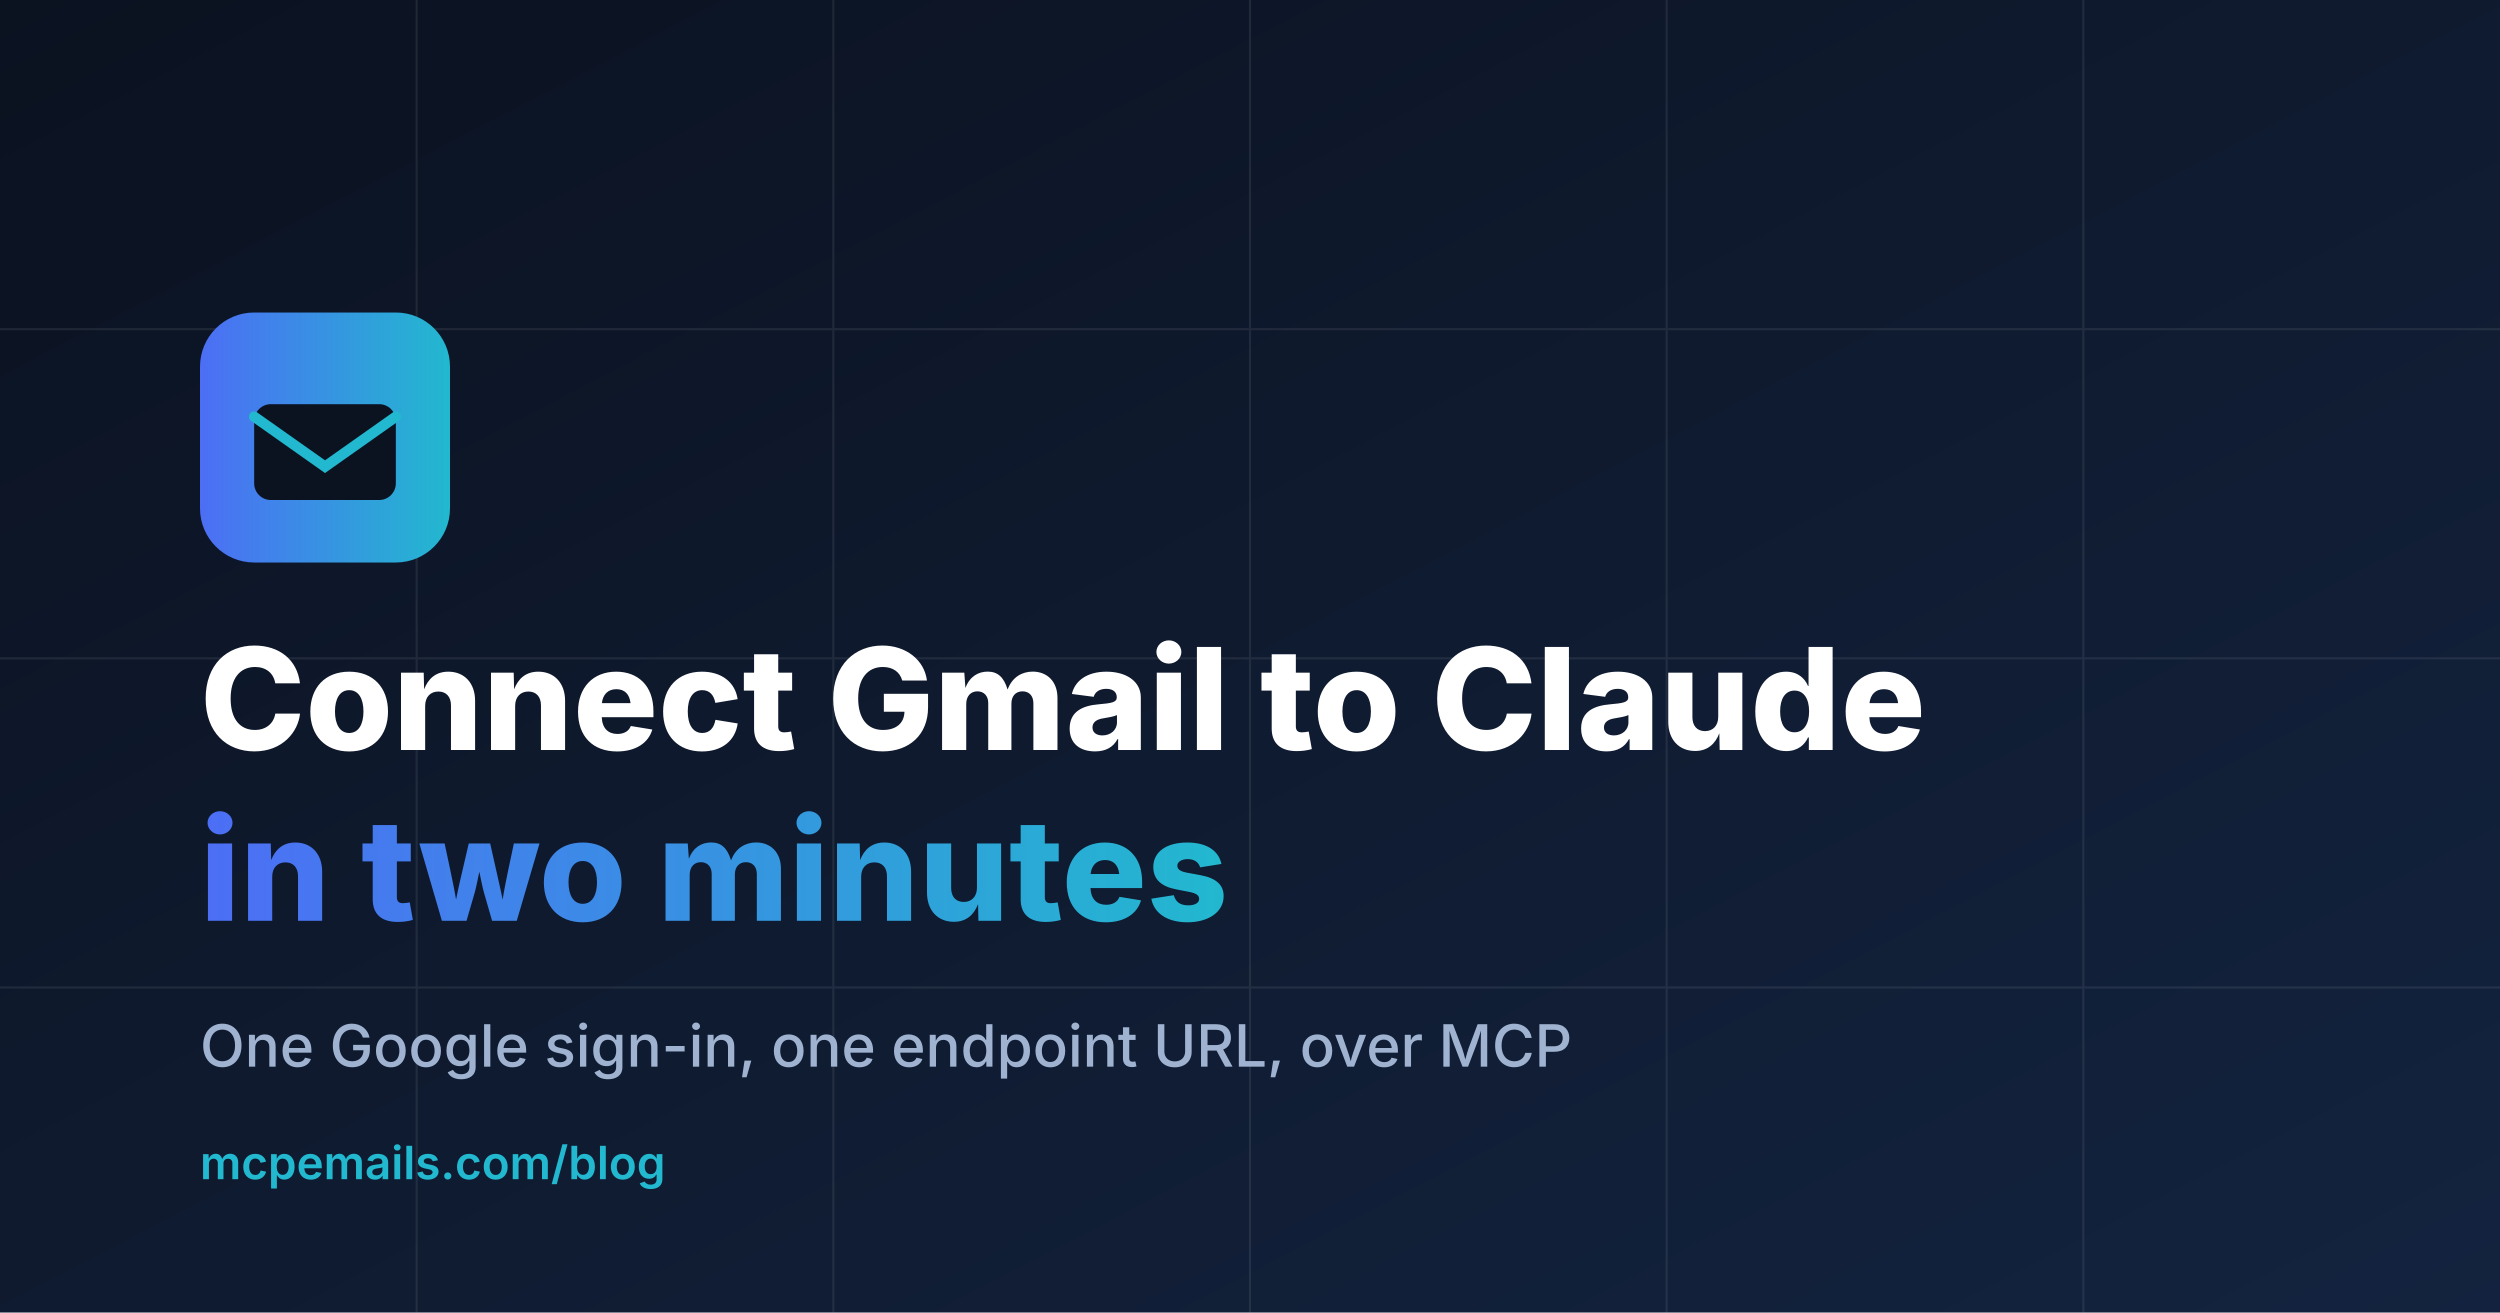
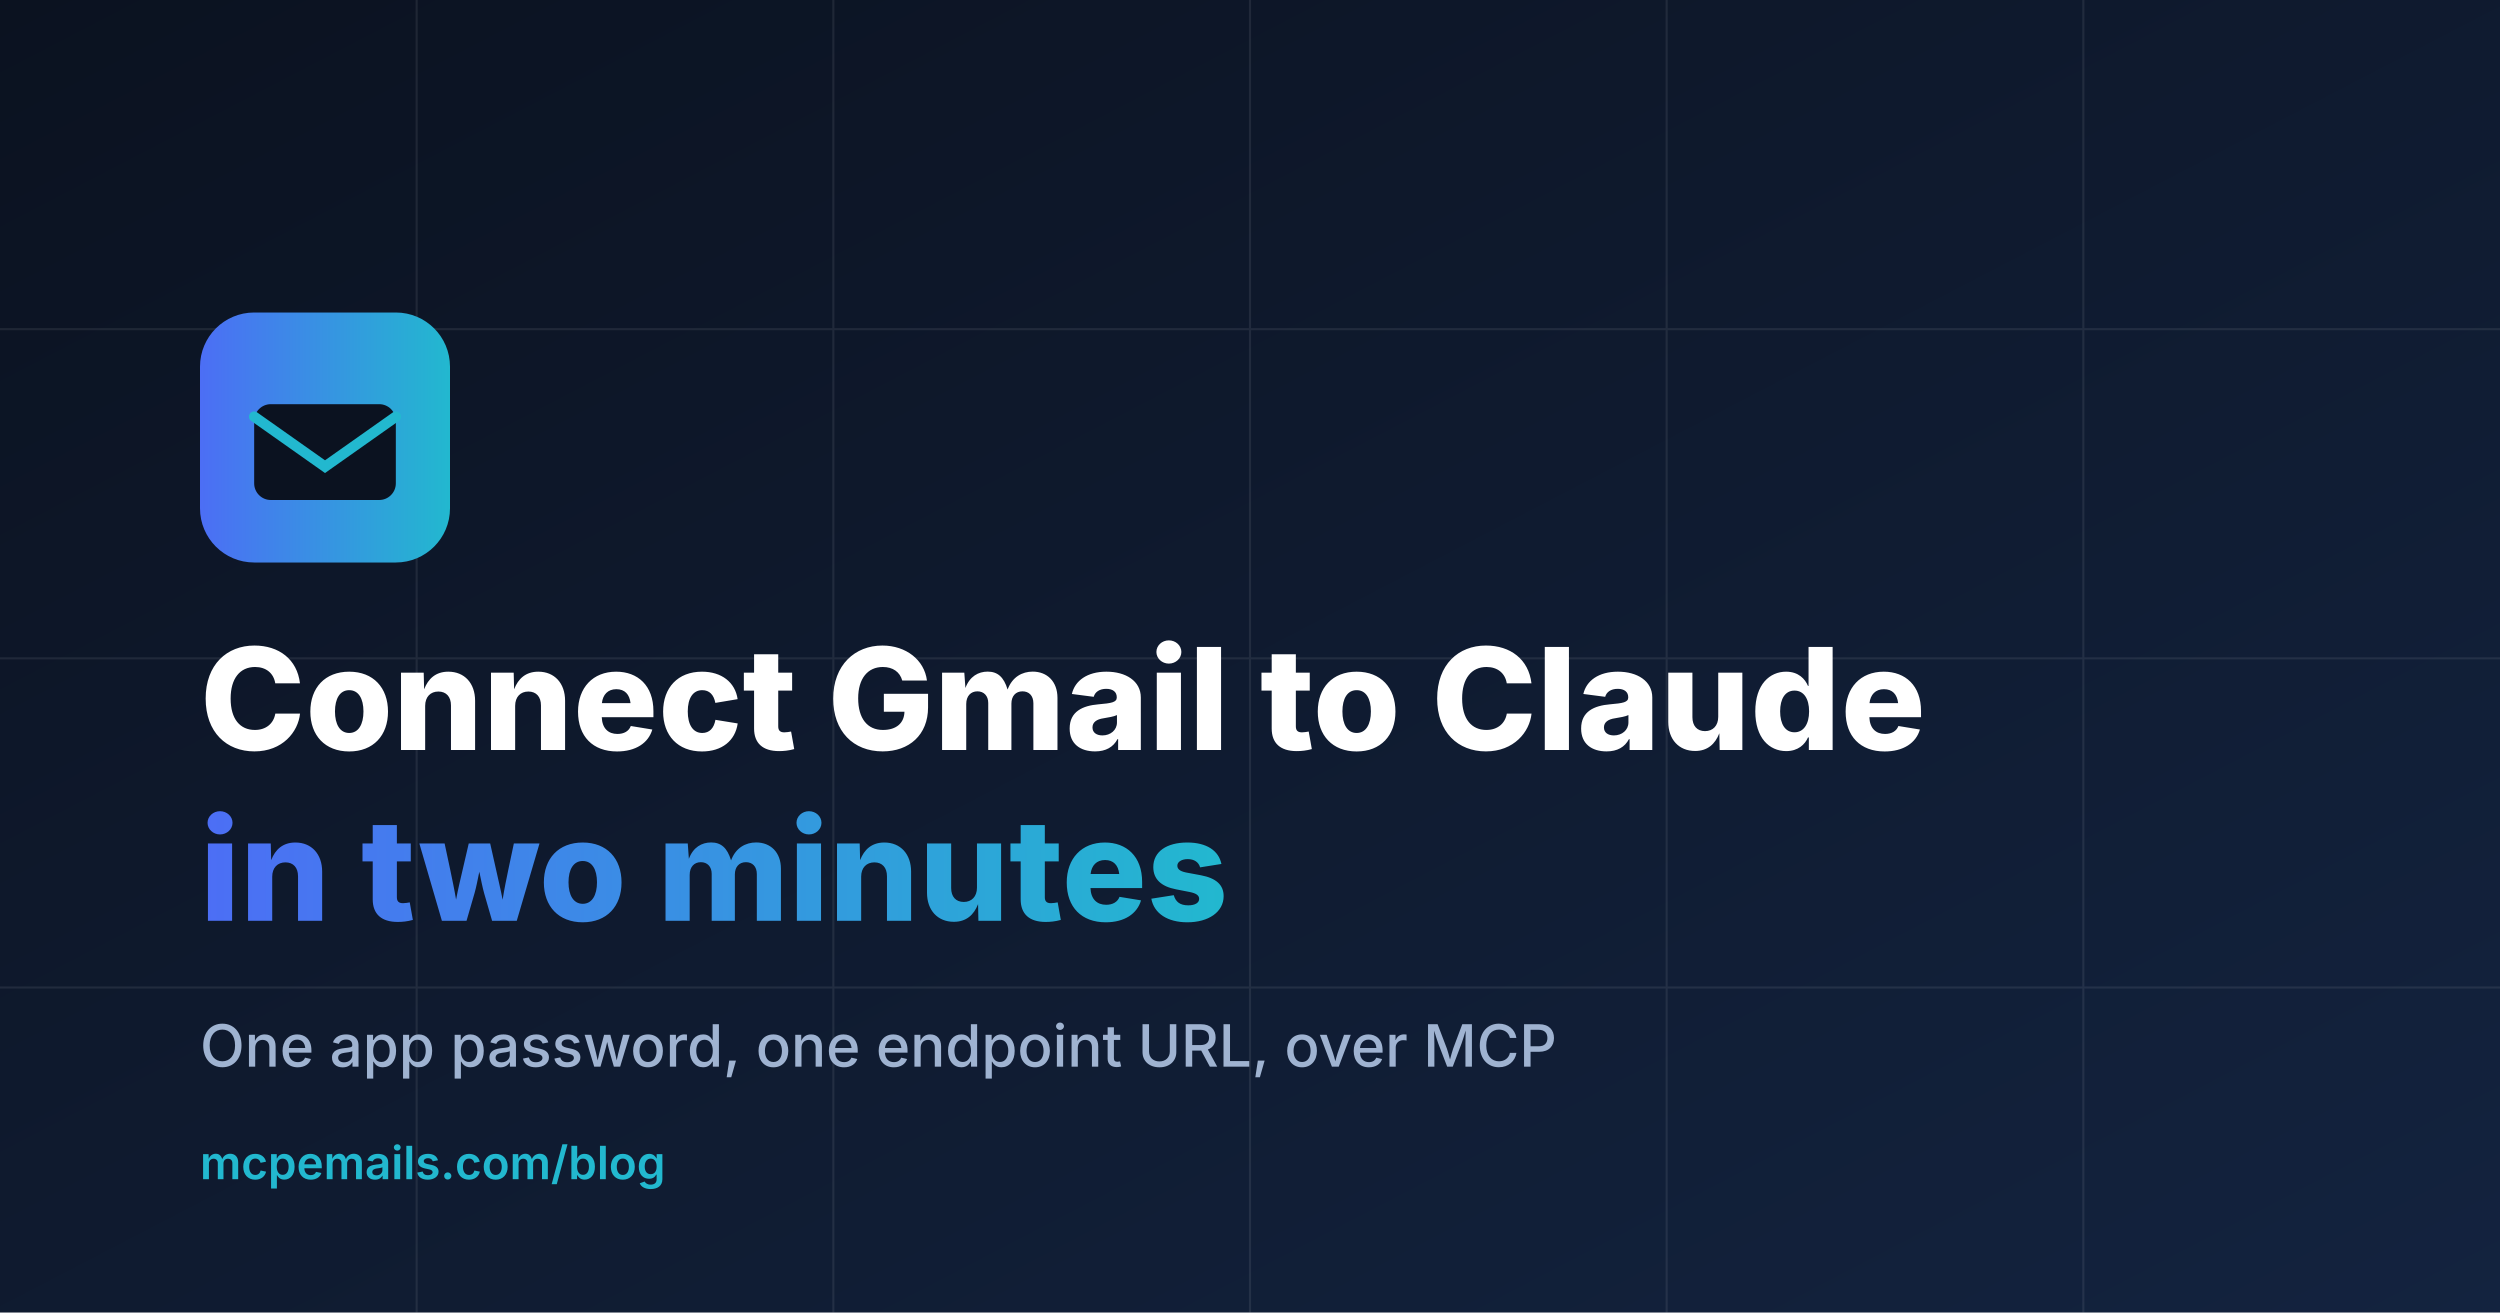
<svg xmlns="http://www.w3.org/2000/svg" width="1200" height="630" viewBox="0 0 1200 630" role="img" aria-label="How to connect Gmail to Claude in two minutes over MCP — no email stored">
  <defs>
    <linearGradient id="bg" x1="0" y1="0" x2="1" y2="1">
      <stop offset="0" stop-color="#0b1220" />
      <stop offset="1" stop-color="#13233f" />
    </linearGradient>
    <linearGradient id="accent" x1="0" y1="0" x2="1" y2="0">
      <stop offset="0" stop-color="#4c6ef5" />
      <stop offset="1" stop-color="#22b8cf" />
    </linearGradient>
  </defs>
  <rect width="1200" height="630" fill="url(#bg)" />
  <g opacity="0.08" stroke="#fff" stroke-width="1">
    <path d="M0 158 H1200 M0 316 H1200 M0 474 H1200 M200 0 V630 M400 0 V630 M600 0 V630 M800 0 V630 M1000 0 V630" />
  </g>
  <g transform="translate(96,150)">
    <rect x="0" y="0" width="120" height="120" rx="26" fill="url(#accent)" />
    <rect x="26" y="44" width="68" height="46" rx="8" fill="#0b1220" />
    <path d="M26 50 l34 24 l34 -24" fill="none" stroke="#22b8cf" stroke-width="5" stroke-linecap="round" />
  </g>
  <text x="96" y="360" font-family="Inter, system-ui, sans-serif" font-size="68" font-weight="800" fill="#fff">Connect Gmail to Claude</text>
  <text x="96" y="442" font-family="Inter, system-ui, sans-serif" font-size="68" font-weight="800" fill="url(#accent)">in two minutes</text>
-   <text x="96" y="512" font-family="Inter, system-ui, sans-serif" font-size="28" font-weight="500" fill="#9fb3d1">One Google sign-in, one endpoint URL, over MCP</text>
+   <text x="96" y="512" font-family="Inter, system-ui, sans-serif" font-size="28" font-weight="500" fill="#9fb3d1">One app password, one endpoint URL, over MCP</text>
  <text x="96" y="566" font-family="Inter, system-ui, sans-serif" font-size="22" font-weight="600" fill="#22b8cf">mcpemails.com/blog</text>
</svg>
